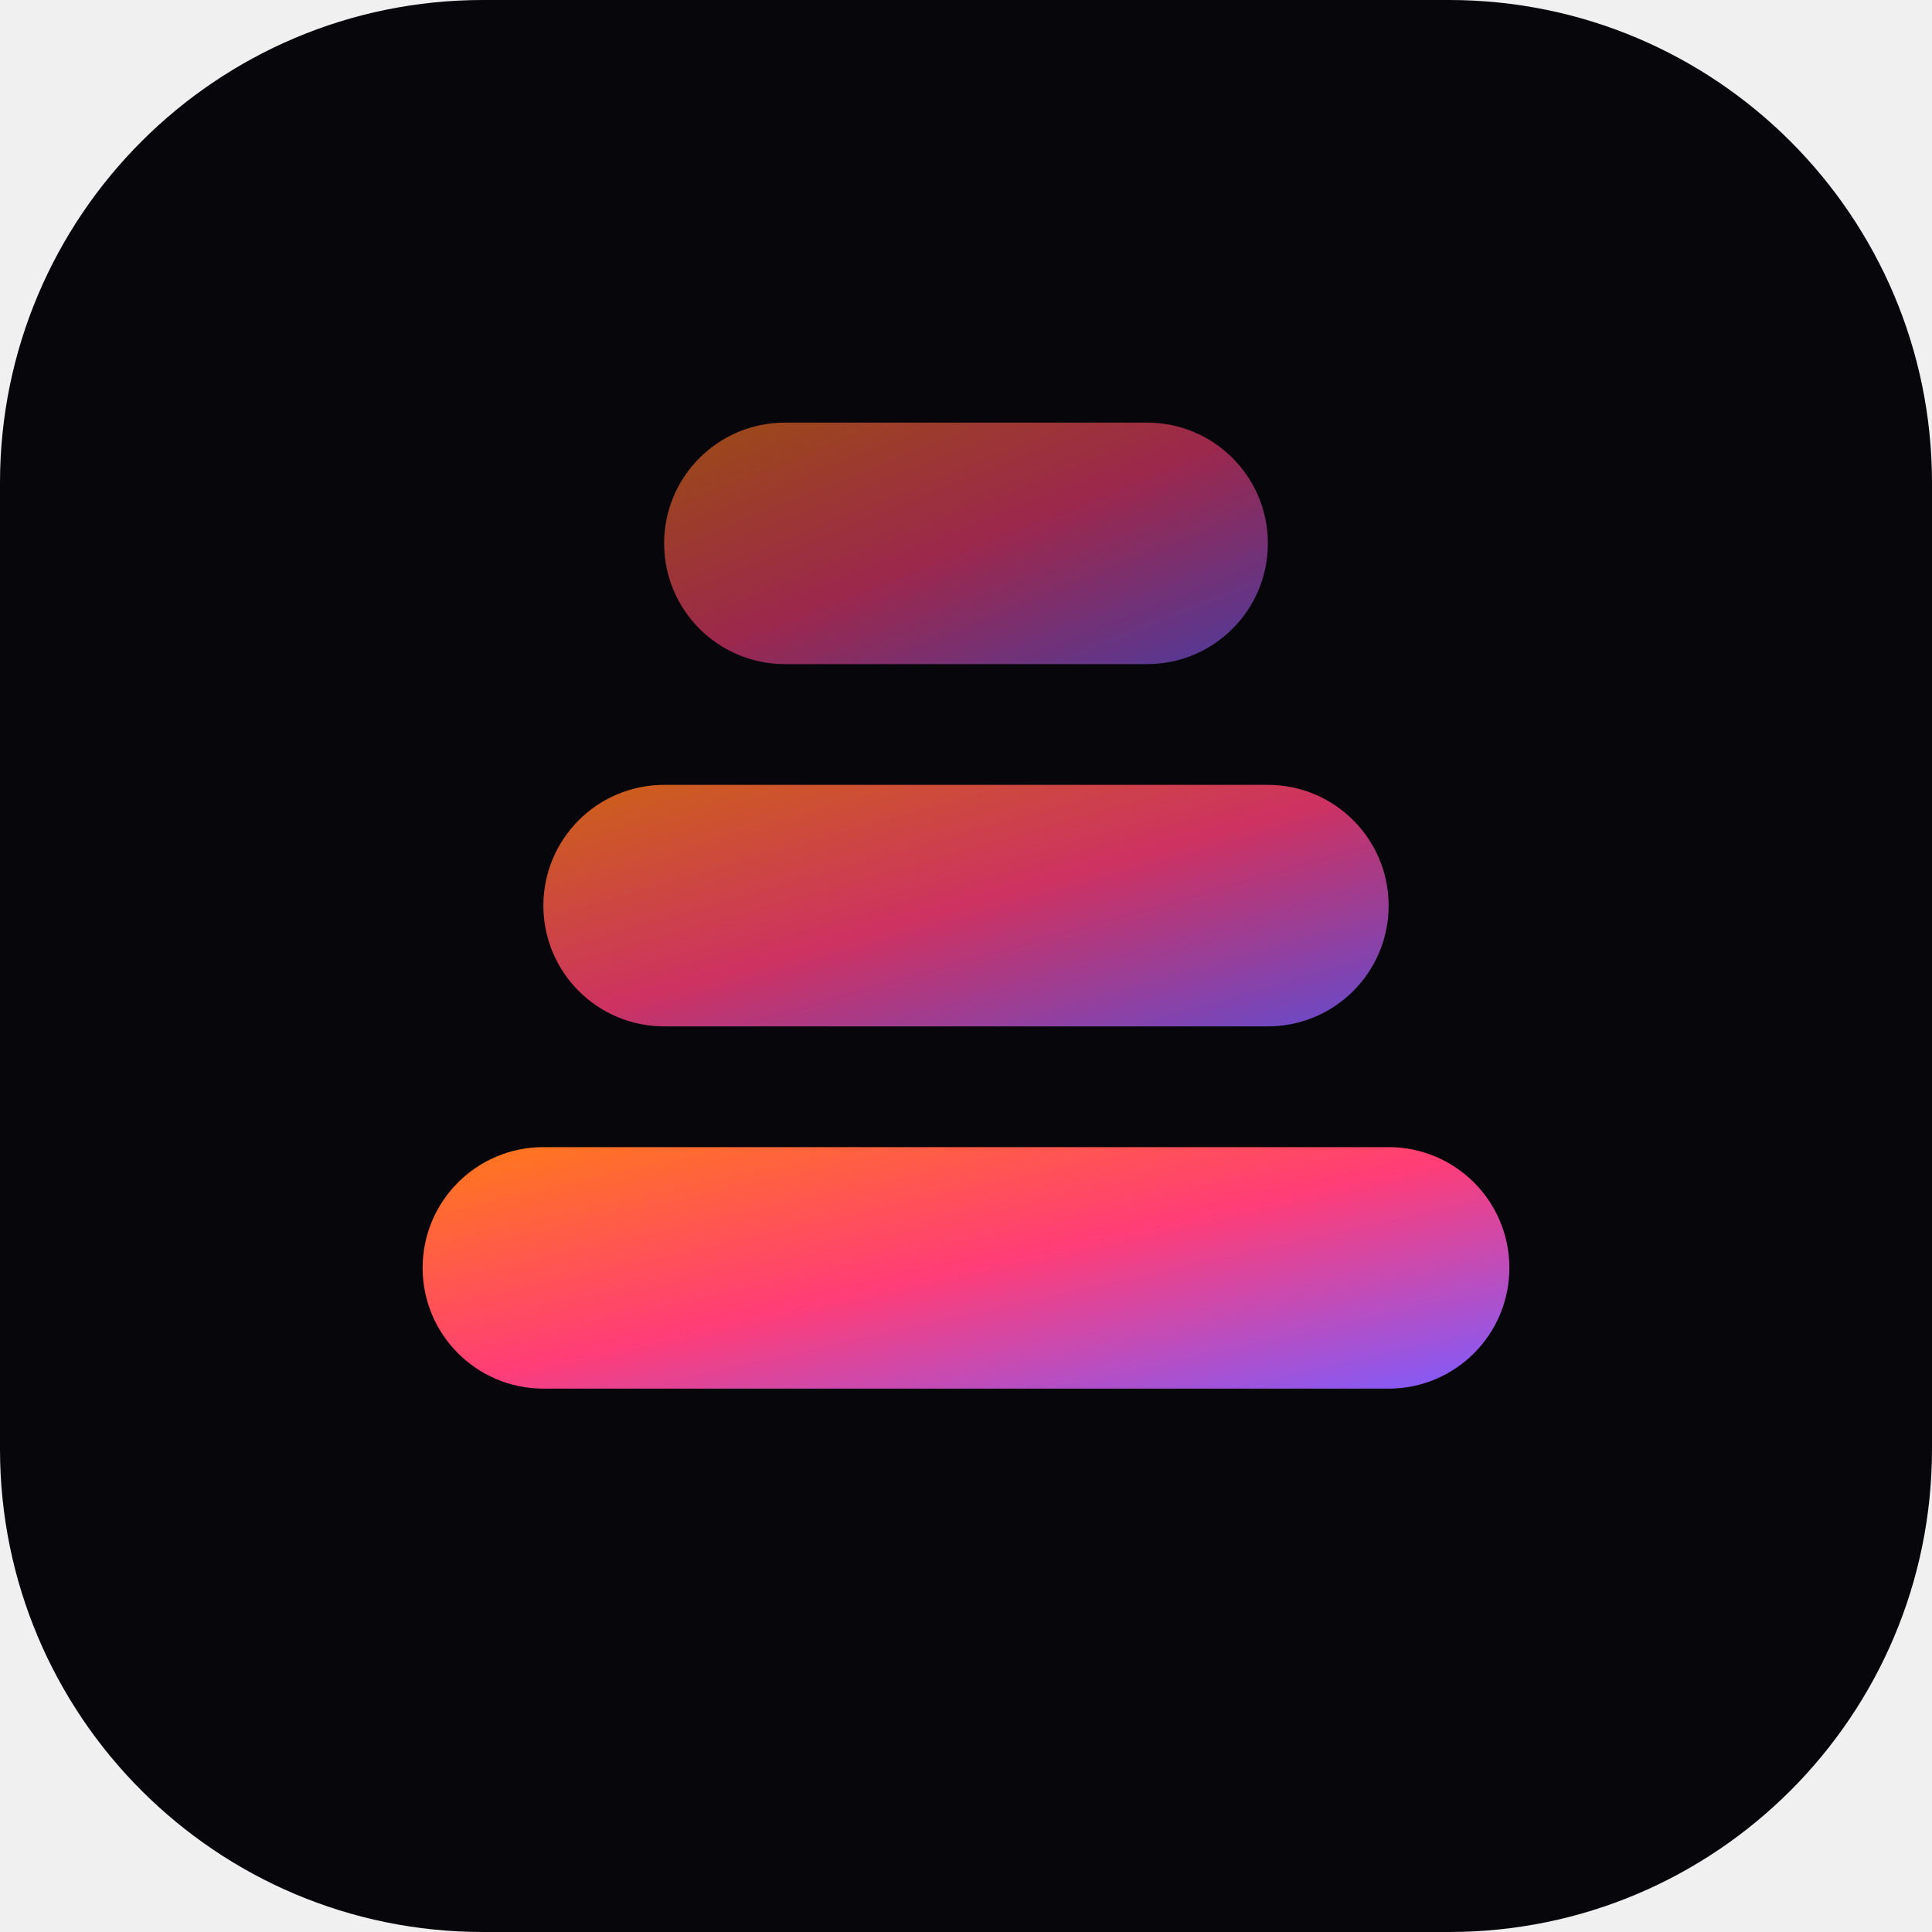
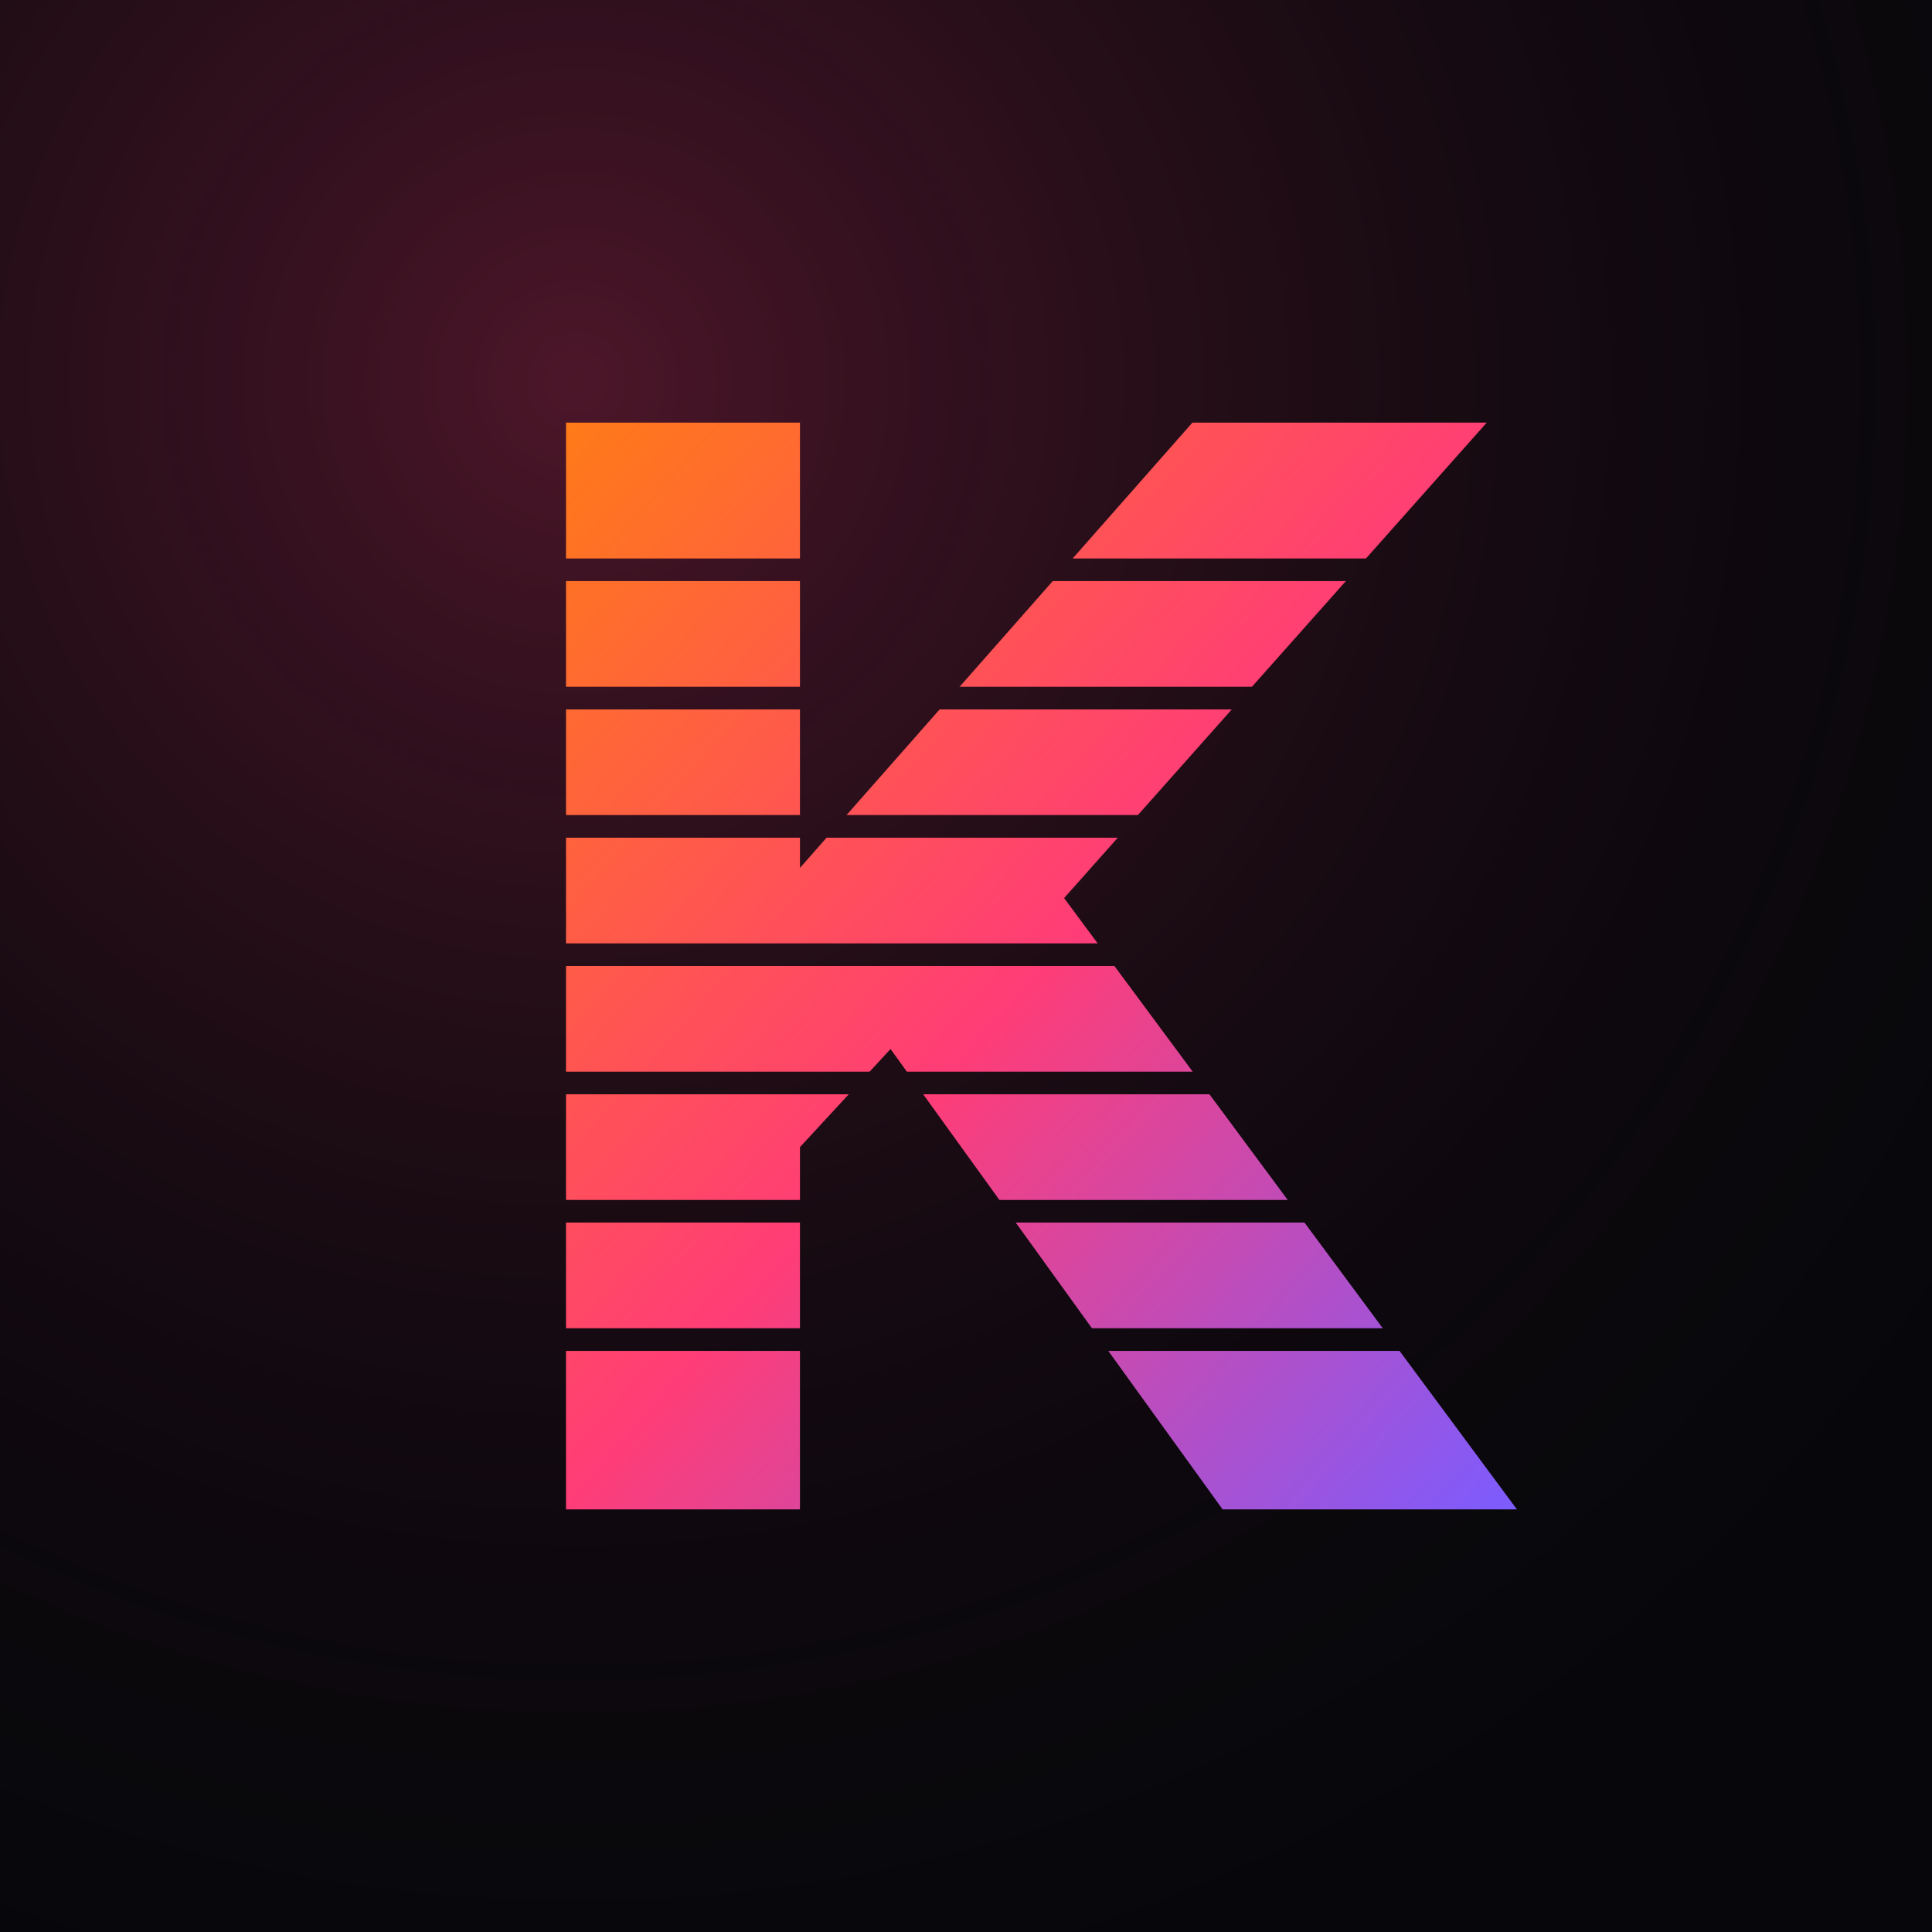
- <svg xmlns="http://www.w3.org/2000/svg" viewBox="0 0 32 32">
+ <svg xmlns="http://www.w3.org/2000/svg" viewBox="0 0 512 512">
  <defs>
    <linearGradient id="g" x1="0" y1="0" x2="1" y2="1">
      <stop offset="0" stop-color="#FF7A18" />
      <stop offset=".5" stop-color="#FF3D77" />
      <stop offset="1" stop-color="#7C5CFF" />
    </linearGradient>
+     <radialGradient id="glow" cx=".3" cy=".2" r=".9">
+       <stop offset="0" stop-color="#FF3D77" stop-opacity=".28" />
+       <stop offset="1" stop-color="#07070B" stop-opacity="0" />
+     </radialGradient>
+     <mask id="layers">
+       <rect width="512" height="512" fill="white" />
+       <g fill="black">
+         <rect y="148" width="512" height="6" />
+         <rect y="182" width="512" height="6" />
+         <rect y="216" width="512" height="6" />
+         <rect y="250" width="512" height="6" />
+         <rect y="284" width="512" height="6" />
+         <rect y="318" width="512" height="6" />
+         <rect y="352" width="512" height="6" />
+       </g>
+     </mask>
  </defs>
-   <rect width="32" height="32" rx="8" fill="#07070B" />
-   <rect x="7" y="19" width="18" height="4" rx="2" fill="url(#g)" />
-   <rect x="9" y="13" width="14" height="4" rx="2" fill="url(#g)" opacity=".8" />
-   <rect x="11" y="7" width="10" height="4" rx="2" fill="url(#g)" opacity=".6" />
+   <rect width="512" height="512" fill="#07070B" />
+   <rect width="512" height="512" fill="url(#glow)" />
+   <path mask="url(#layers)" fill="url(#g)" d="M150 112h62v118l104-118h78L282 238l120 162h-78l-88-122-24 26v96h-62z" />
</svg>
